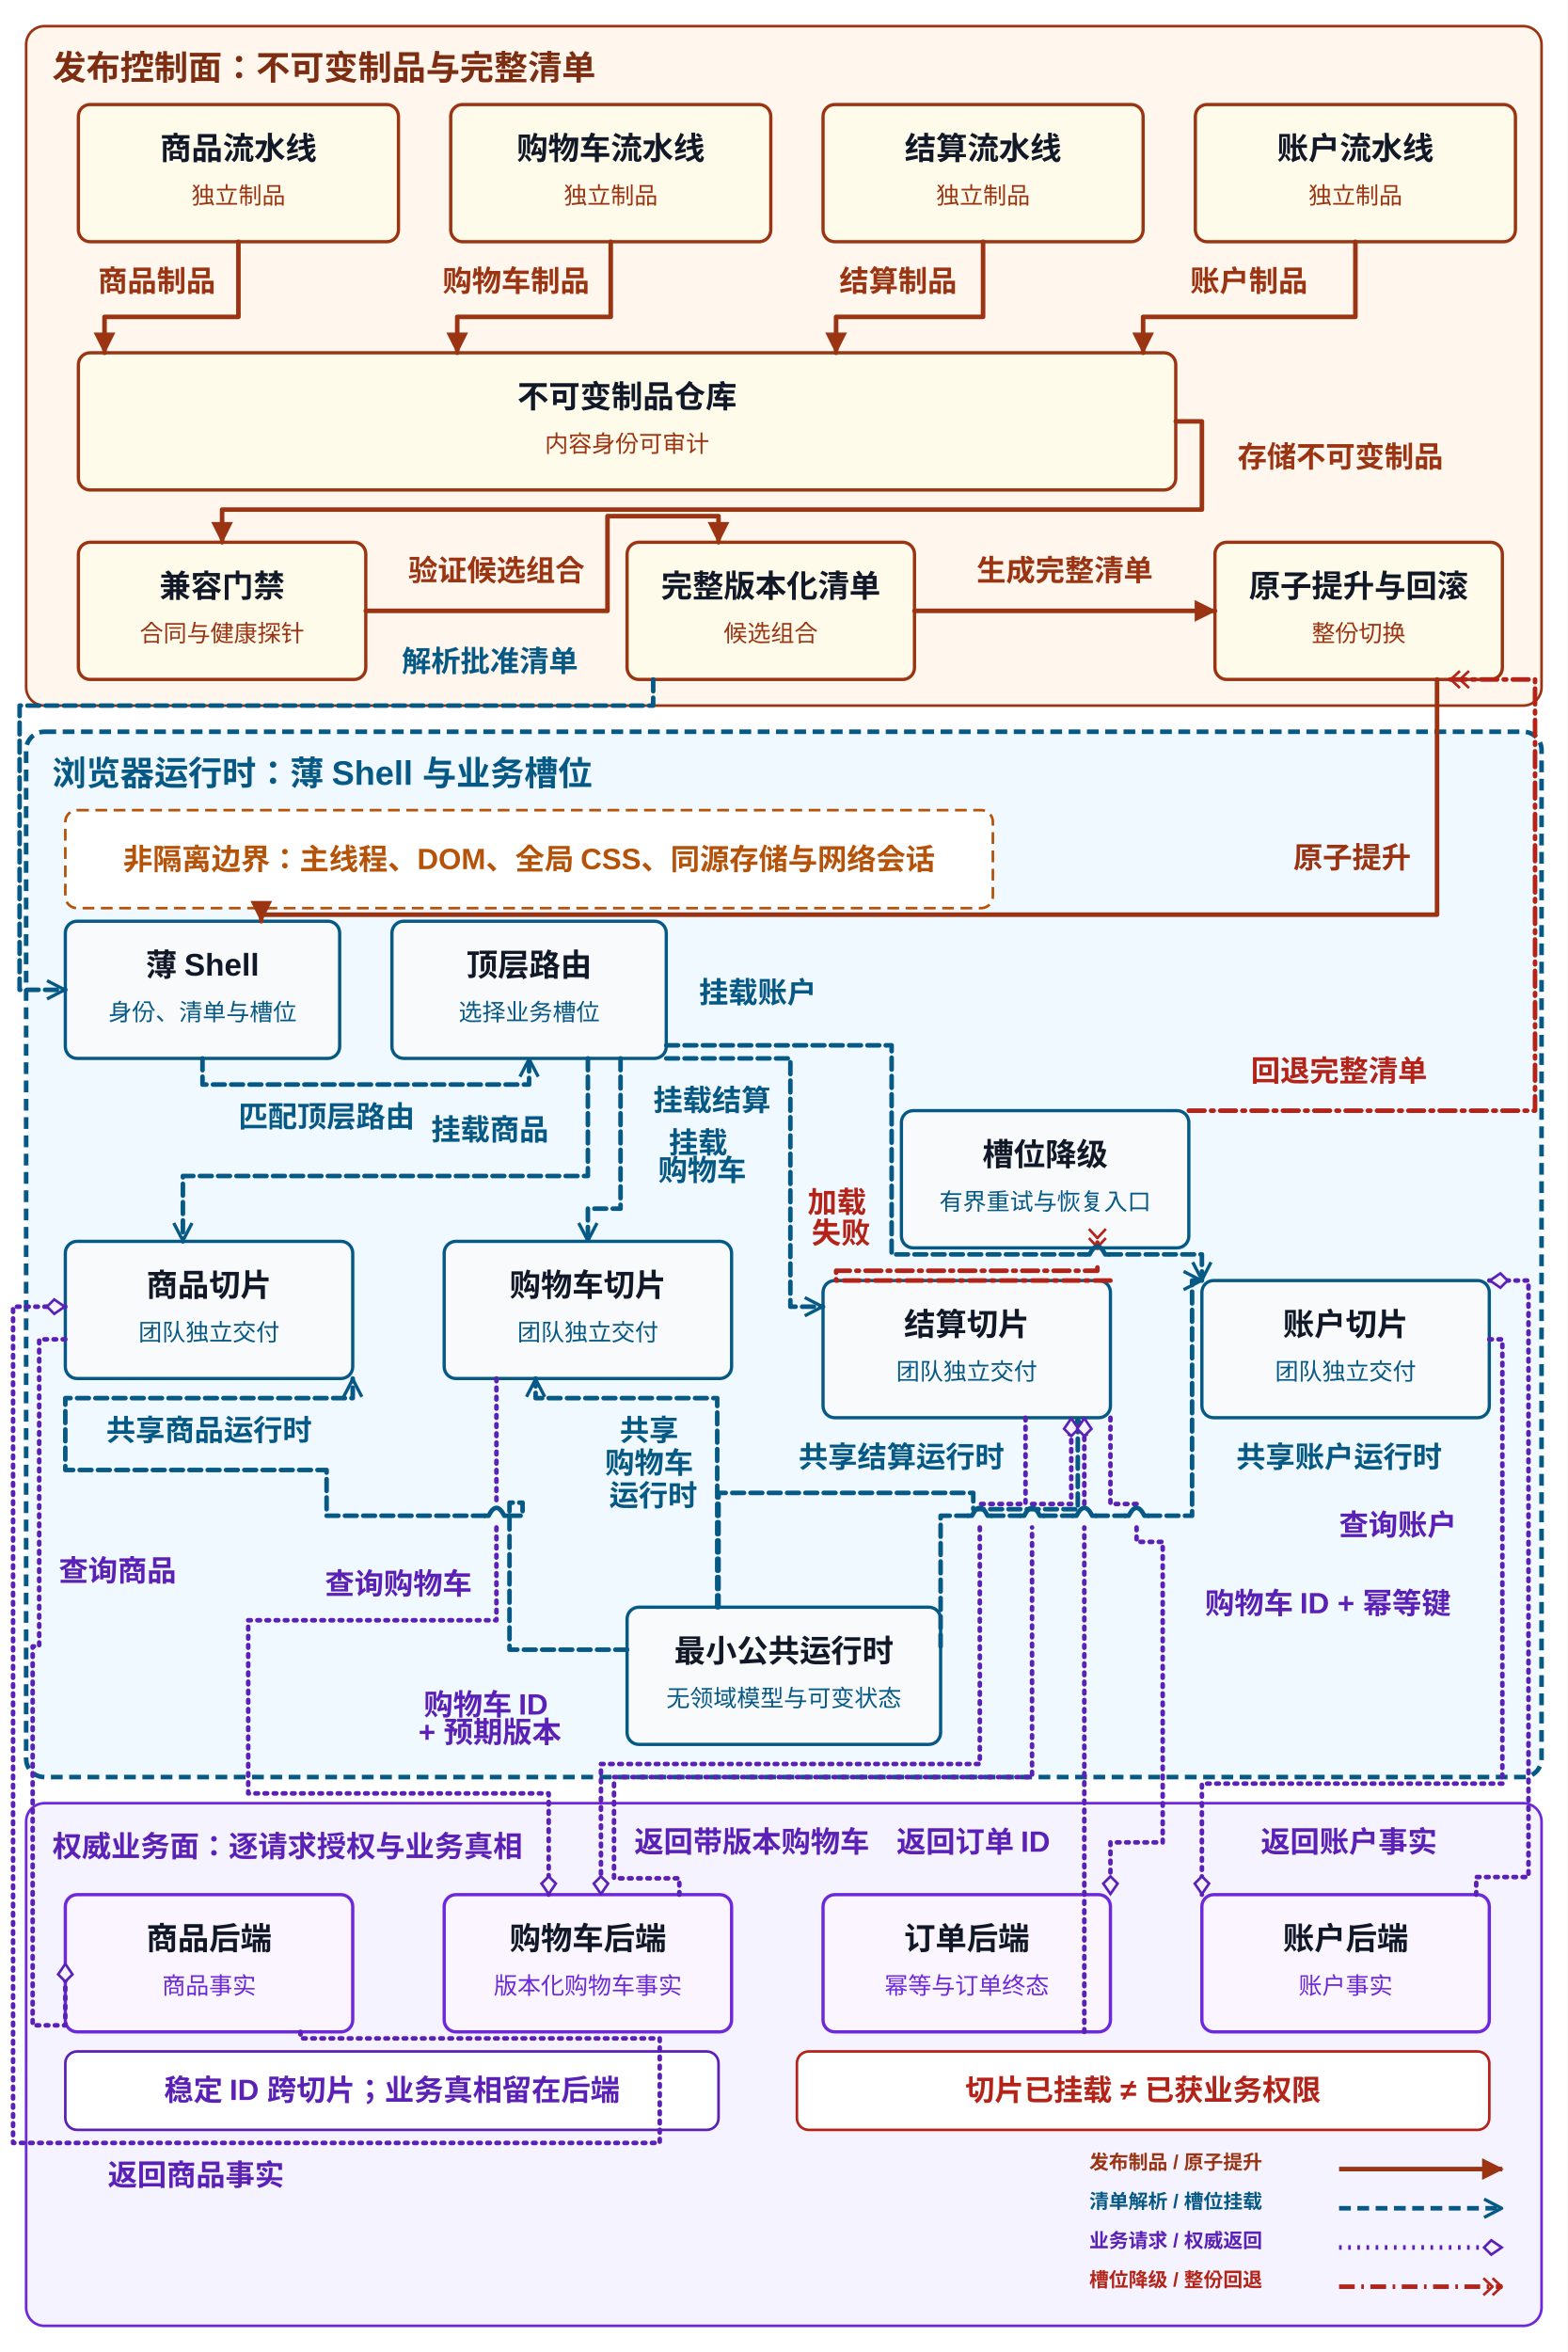
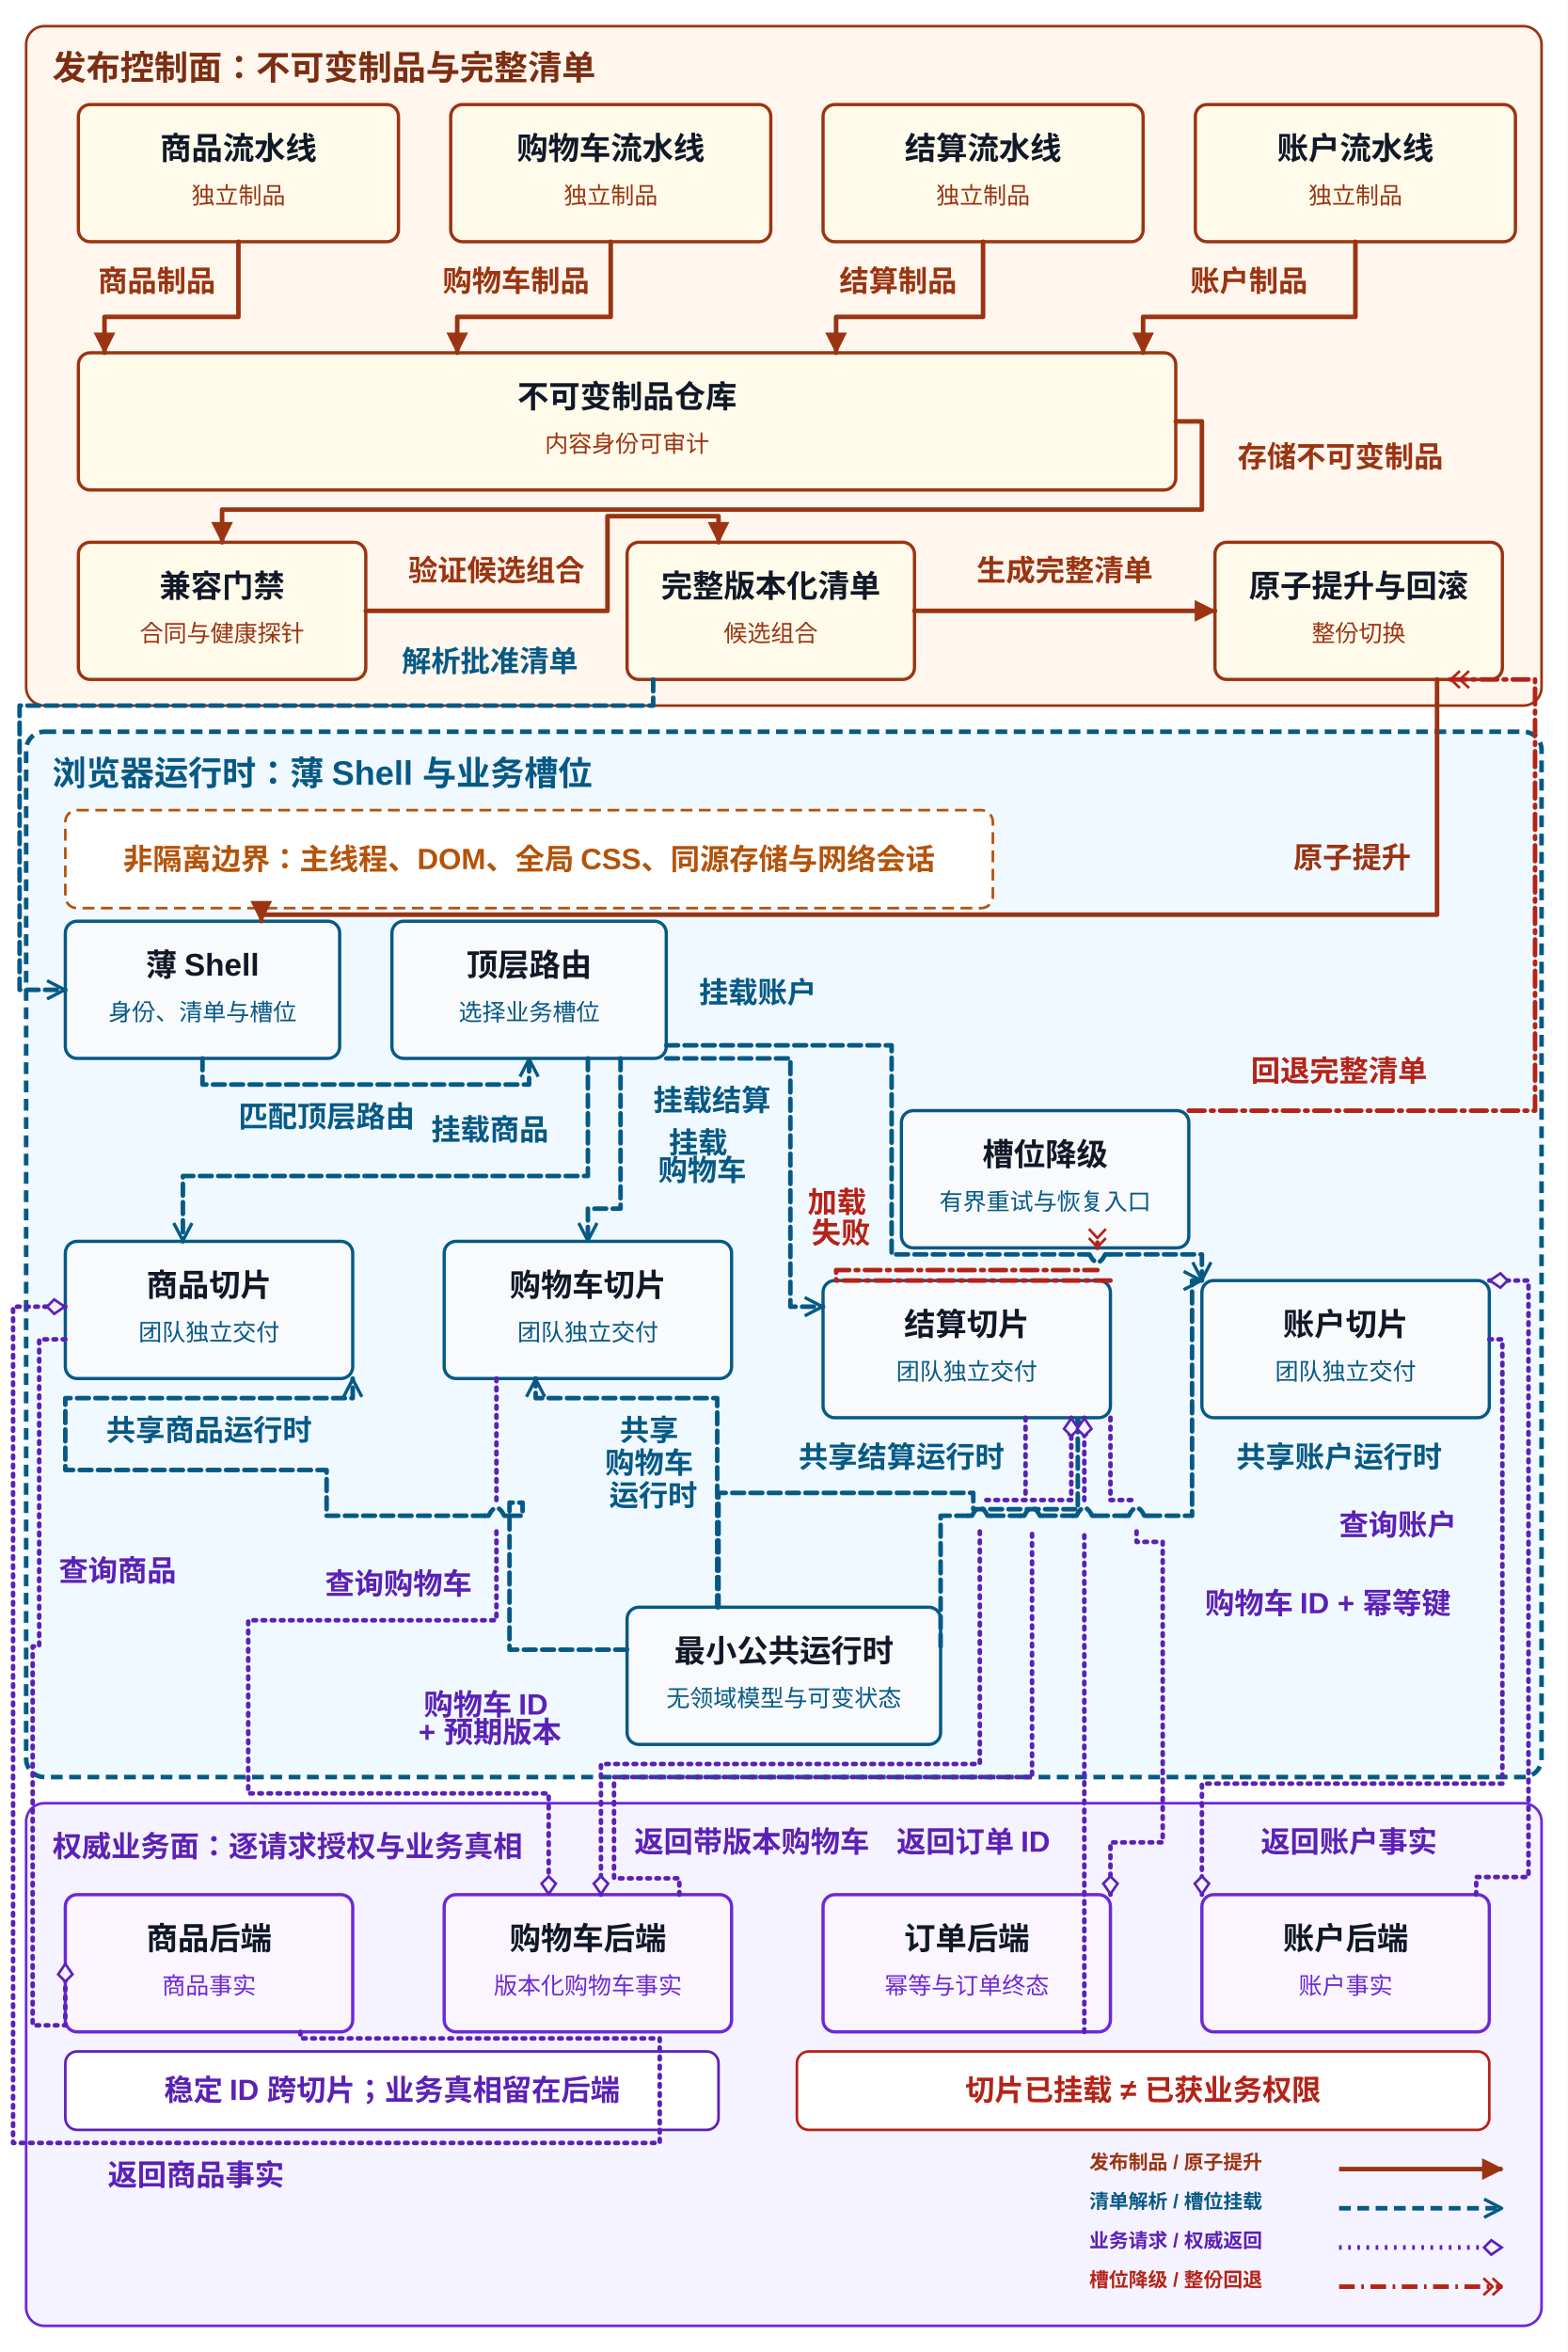
<svg xmlns="http://www.w3.org/2000/svg" width="100%" viewBox="0 0 2400 3600" role="img" aria-labelledby="sty12-title sty12-desc" data-authoring-to-render-scale="0.3333333333" data-rendered-width-css="800" data-node-padding-horizontal-css="16" data-node-padding-vertical-css="14" data-title-type-baseline-gap-css="22.6667" data-text-bottom-clearance-css="16.7" data-edge-stroke-clearance-css="8" data-edge-marker-clearance-css="16" data-edge-node-clearance-css="12" data-legend-marker-clearance-css="16">
  <defs>
    <marker id="arrow-release" markerUnits="userSpaceOnUse" markerWidth="36" markerHeight="36" refX="32" refY="18" orient="auto" viewBox="0 0 36 36">
      <path d="M 2 3 L 32 18 L 2 33 Z" fill="#9A3412" stroke="#9A3412" stroke-width="2" />
    </marker>
    <marker id="arrow-resolve" markerUnits="userSpaceOnUse" markerWidth="36" markerHeight="36" refX="32" refY="18" orient="auto" viewBox="0 0 36 36">
      <path d="M 4 4 L 31 18 L 4 32" fill="none" stroke="#075985" stroke-width="5" stroke-linejoin="round" />
    </marker>
    <marker id="arrow-business" markerUnits="userSpaceOnUse" markerWidth="36" markerHeight="36" refX="32" refY="18" orient="auto" viewBox="0 0 36 36">
      <path d="M 4 18 L 15 7 L 31 18 L 15 29 Z" fill="#F5F3FF" stroke="#5B21B6" stroke-width="4" />
    </marker>
    <marker id="arrow-recovery" markerUnits="userSpaceOnUse" markerWidth="36" markerHeight="36" refX="32" refY="18" orient="auto" viewBox="0 0 36 36">
      <path d="M 3 5 L 17 18 L 3 31 M 17 5 L 31 18 L 17 31" fill="none" stroke="#B42318" stroke-width="4" stroke-linejoin="round" />
    </marker>
  </defs>
  <rect data-canvas-role="background" x="0" y="0" width="2400" height="3600" fill="#FFFFFF" />
  <g data-region-id="release-control-plane" data-region-bounds="40 40 2320 1040">
    <rect x="40" y="40" width="2320" height="1040" rx="28" ry="28" fill="#FFF7ED" stroke="#9A3412" stroke-width="4" />
    <text data-region-label-for="release-control-plane" x="80" y="122" font-family="Arial, sans-serif" font-size="52" font-weight="700" fill="#7C2D12">发布控制面：不可变制品与完整清单</text>
    <g data-node-id="catalog-pipeline" data-node-bounds="120 160 490 210">
      <rect data-node-shape-for="catalog-pipeline" x="120" y="160" width="490" height="210" rx="18" ry="18" fill="#FFFBEB" stroke="#9A3412" stroke-width="5" />
      <text data-text-role="title" data-node-title-for="catalog-pipeline" x="365" y="244" text-anchor="middle" font-family="Arial, sans-serif" font-size="48" font-weight="700" fill="#111827">商品流水线</text>
      <text data-text-role="type" data-node-type-for="catalog-pipeline" x="365" y="312" text-anchor="middle" font-family="Arial, sans-serif" font-size="36" fill="#9A3412">独立制品</text>
    </g>
    <g data-node-id="cart-pipeline" data-node-bounds="690 160 490 210">
      <rect data-node-shape-for="cart-pipeline" x="690" y="160" width="490" height="210" rx="18" ry="18" fill="#FFFBEB" stroke="#9A3412" stroke-width="5" />
      <text data-text-role="title" data-node-title-for="cart-pipeline" x="935" y="244" text-anchor="middle" font-family="Arial, sans-serif" font-size="48" font-weight="700" fill="#111827">购物车流水线</text>
      <text data-text-role="type" data-node-type-for="cart-pipeline" x="935" y="312" text-anchor="middle" font-family="Arial, sans-serif" font-size="36" fill="#9A3412">独立制品</text>
    </g>
    <g data-node-id="checkout-pipeline" data-node-bounds="1260 160 490 210">
      <rect data-node-shape-for="checkout-pipeline" x="1260" y="160" width="490" height="210" rx="18" ry="18" fill="#FFFBEB" stroke="#9A3412" stroke-width="5" />
      <text data-text-role="title" data-node-title-for="checkout-pipeline" x="1505" y="244" text-anchor="middle" font-family="Arial, sans-serif" font-size="48" font-weight="700" fill="#111827">结算流水线</text>
      <text data-text-role="type" data-node-type-for="checkout-pipeline" x="1505" y="312" text-anchor="middle" font-family="Arial, sans-serif" font-size="36" fill="#9A3412">独立制品</text>
    </g>
    <g data-node-id="account-pipeline" data-node-bounds="1830 160 490 210">
      <rect data-node-shape-for="account-pipeline" x="1830" y="160" width="490" height="210" rx="18" ry="18" fill="#FFFBEB" stroke="#9A3412" stroke-width="5" />
      <text data-text-role="title" data-node-title-for="account-pipeline" x="2075" y="244" text-anchor="middle" font-family="Arial, sans-serif" font-size="48" font-weight="700" fill="#111827">账户流水线</text>
      <text data-text-role="type" data-node-type-for="account-pipeline" x="2075" y="312" text-anchor="middle" font-family="Arial, sans-serif" font-size="36" fill="#9A3412">独立制品</text>
    </g>
    <g data-node-id="immutable-artifacts" data-node-bounds="120 540 1680 210">
      <rect data-node-shape-for="immutable-artifacts" x="120" y="540" width="1680" height="210" rx="18" ry="18" fill="#FFFBEB" stroke="#9A3412" stroke-width="5" />
      <text data-text-role="title" data-node-title-for="immutable-artifacts" x="960" y="624" text-anchor="middle" font-family="Arial, sans-serif" font-size="48" font-weight="700" fill="#111827">不可变制品仓库</text>
      <text data-text-role="type" data-node-type-for="immutable-artifacts" x="960" y="692" text-anchor="middle" font-family="Arial, sans-serif" font-size="36" fill="#9A3412">内容身份可审计</text>
    </g>
    <g data-node-id="compatibility-gate" data-node-bounds="120 830 440 210">
      <rect data-node-shape-for="compatibility-gate" x="120" y="830" width="440" height="210" rx="18" ry="18" fill="#FFFBEB" stroke="#9A3412" stroke-width="5" />
      <text data-text-role="title" data-node-title-for="compatibility-gate" x="340" y="914" text-anchor="middle" font-family="Arial, sans-serif" font-size="48" font-weight="700" fill="#111827">兼容门禁</text>
      <text data-text-role="type" data-node-type-for="compatibility-gate" x="340" y="982" text-anchor="middle" font-family="Arial, sans-serif" font-size="36" fill="#9A3412">合同与健康探针</text>
    </g>
    <g data-node-id="versioned-manifest" data-node-bounds="960 830 440 210">
      <rect data-node-shape-for="versioned-manifest" x="960" y="830" width="440" height="210" rx="18" ry="18" fill="#FFFBEB" stroke="#9A3412" stroke-width="5" />
      <text data-text-role="title" data-node-title-for="versioned-manifest" x="1180" y="914" text-anchor="middle" font-family="Arial, sans-serif" font-size="48" font-weight="700" fill="#111827">完整版本化清单</text>
      <text data-text-role="type" data-node-type-for="versioned-manifest" x="1180" y="982" text-anchor="middle" font-family="Arial, sans-serif" font-size="36" fill="#9A3412">候选组合</text>
    </g>
    <g data-node-id="atomic-promotion" data-node-bounds="1860 830 440 210">
      <rect data-node-shape-for="atomic-promotion" x="1860" y="830" width="440" height="210" rx="18" ry="18" fill="#FFFBEB" stroke="#9A3412" stroke-width="5" />
      <text data-text-role="title" data-node-title-for="atomic-promotion" x="2080" y="914" text-anchor="middle" font-family="Arial, sans-serif" font-size="48" font-weight="700" fill="#111827">原子提升与回滚</text>
      <text data-text-role="type" data-node-type-for="atomic-promotion" x="2080" y="982" text-anchor="middle" font-family="Arial, sans-serif" font-size="36" fill="#9A3412">整份切换</text>
    </g>
  </g>
  <g data-region-id="browser-runtime-plane" data-region-bounds="40 1120 2320 1600">
    <rect x="40" y="1120" width="2320" height="1600" rx="28" ry="28" fill="#F0F9FF" stroke="#075985" stroke-width="7" stroke-dasharray="18 10" />
    <text data-region-label-for="browser-runtime-plane" x="80" y="1202" font-family="Arial, sans-serif" font-size="52" font-weight="700" fill="#075985">浏览器运行时：薄 Shell 与业务槽位</text>
    <g data-node-id="shell" data-node-bounds="100 1410 420 210">
      <rect data-node-shape-for="shell" x="100" y="1410" width="420" height="210" rx="18" ry="18" fill="#F8FAFC" stroke="#075985" stroke-width="5" />
      <text data-text-role="title" data-node-title-for="shell" x="310" y="1494" text-anchor="middle" font-family="Arial, sans-serif" font-size="48" font-weight="700" fill="#111827">薄 Shell</text>
      <text data-text-role="type" data-node-type-for="shell" x="310" y="1562" text-anchor="middle" font-family="Arial, sans-serif" font-size="36" fill="#075985">身份、清单与槽位</text>
    </g>
    <g data-node-id="top-router" data-node-bounds="600 1410 420 210">
      <rect data-node-shape-for="top-router" x="600" y="1410" width="420" height="210" rx="18" ry="18" fill="#F8FAFC" stroke="#075985" stroke-width="5" />
      <text data-text-role="title" data-node-title-for="top-router" x="810" y="1494" text-anchor="middle" font-family="Arial, sans-serif" font-size="48" font-weight="700" fill="#111827">顶层路由</text>
      <text data-text-role="type" data-node-type-for="top-router" x="810" y="1562" text-anchor="middle" font-family="Arial, sans-serif" font-size="36" fill="#075985">选择业务槽位</text>
    </g>
    <g data-node-id="catalog-slice" data-node-bounds="100 1900 440 210">
      <rect data-node-shape-for="catalog-slice" x="100" y="1900" width="440" height="210" rx="18" ry="18" fill="#F8FAFC" stroke="#075985" stroke-width="5" />
      <text data-text-role="title" data-node-title-for="catalog-slice" x="320" y="1984" text-anchor="middle" font-family="Arial, sans-serif" font-size="48" font-weight="700" fill="#111827">商品切片</text>
      <text data-text-role="type" data-node-type-for="catalog-slice" x="320" y="2052" text-anchor="middle" font-family="Arial, sans-serif" font-size="36" fill="#075985">团队独立交付</text>
    </g>
    <g data-node-id="cart-slice" data-node-bounds="680 1900 440 210">
      <rect data-node-shape-for="cart-slice" x="680" y="1900" width="440" height="210" rx="18" ry="18" fill="#F8FAFC" stroke="#075985" stroke-width="5" />
      <text data-text-role="title" data-node-title-for="cart-slice" x="900" y="1984" text-anchor="middle" font-family="Arial, sans-serif" font-size="48" font-weight="700" fill="#111827">购物车切片</text>
      <text data-text-role="type" data-node-type-for="cart-slice" x="900" y="2052" text-anchor="middle" font-family="Arial, sans-serif" font-size="36" fill="#075985">团队独立交付</text>
    </g>
    <g data-node-id="checkout-slice" data-node-bounds="1260 1960 440 210">
      <rect data-node-shape-for="checkout-slice" x="1260" y="1960" width="440" height="210" rx="18" ry="18" fill="#F8FAFC" stroke="#075985" stroke-width="5" />
      <text data-text-role="title" data-node-title-for="checkout-slice" x="1480" y="2044" text-anchor="middle" font-family="Arial, sans-serif" font-size="48" font-weight="700" fill="#111827">结算切片</text>
      <text data-text-role="type" data-node-type-for="checkout-slice" x="1480" y="2112" text-anchor="middle" font-family="Arial, sans-serif" font-size="36" fill="#075985">团队独立交付</text>
    </g>
    <g data-node-id="account-slice" data-node-bounds="1840 1960 440 210">
      <rect data-node-shape-for="account-slice" x="1840" y="1960" width="440" height="210" rx="18" ry="18" fill="#F8FAFC" stroke="#075985" stroke-width="5" />
      <text data-text-role="title" data-node-title-for="account-slice" x="2060" y="2044" text-anchor="middle" font-family="Arial, sans-serif" font-size="48" font-weight="700" fill="#111827">账户切片</text>
      <text data-text-role="type" data-node-type-for="account-slice" x="2060" y="2112" text-anchor="middle" font-family="Arial, sans-serif" font-size="36" fill="#075985">团队独立交付</text>
    </g>
    <g data-node-id="shared-runtime" data-node-bounds="960 2460 480 210">
      <rect data-node-shape-for="shared-runtime" x="960" y="2460" width="480" height="210" rx="18" ry="18" fill="#F8FAFC" stroke="#075985" stroke-width="5" />
      <text data-text-role="title" data-node-title-for="shared-runtime" x="1200" y="2544" text-anchor="middle" font-family="Arial, sans-serif" font-size="48" font-weight="700" fill="#111827">最小公共运行时</text>
      <text data-text-role="type" data-node-type-for="shared-runtime" x="1200" y="2612" text-anchor="middle" font-family="Arial, sans-serif" font-size="36" fill="#075985">无领域模型与可变状态</text>
    </g>
    <g data-node-id="slice-fallback" data-node-bounds="1380 1700 440 210">
      <rect data-node-shape-for="slice-fallback" x="1380" y="1700" width="440" height="210" rx="18" ry="18" fill="#F8FAFC" stroke="#075985" stroke-width="5" />
      <text data-text-role="title" data-node-title-for="slice-fallback" x="1600" y="1784" text-anchor="middle" font-family="Arial, sans-serif" font-size="48" font-weight="700" fill="#111827">槽位降级</text>
      <text data-text-role="type" data-node-type-for="slice-fallback" x="1600" y="1852" text-anchor="middle" font-family="Arial, sans-serif" font-size="36" fill="#075985">有界重试与恢复入口</text>
    </g>
    <g data-note-id="isolation-warning">
      <rect x="100" y="1240" width="1420" height="150" rx="18" ry="18" fill="#FFFFFF" stroke="#B45309" stroke-width="4" stroke-dasharray="18 10" />
      <text data-note-text-for="isolation-warning" x="810" y="1331" text-anchor="middle" font-family="Arial, sans-serif" font-size="45" font-weight="700" fill="#B45309">非隔离边界：主线程、DOM、全局 CSS、同源存储与网络会话</text>
    </g>
  </g>
  <g data-region-id="authority-business-plane" data-region-bounds="40 2760 2320 800">
    <rect x="40" y="2760" width="2320" height="800" rx="28" ry="28" fill="#F5F3FF" stroke="#6D28D9" stroke-width="4" />
    <text data-region-label-for="authority-business-plane" x="80" y="2842" font-family="Arial, sans-serif" font-size="45" font-weight="700" fill="#5B21B6">权威业务面：逐请求授权与业务真相</text>
    <g data-node-id="catalog-api" data-node-bounds="100 2900 440 210">
      <rect data-node-shape-for="catalog-api" x="100" y="2900" width="440" height="210" rx="18" ry="18" fill="#FAF5FF" stroke="#6D28D9" stroke-width="5" />
      <text data-text-role="title" data-node-title-for="catalog-api" x="320" y="2984" text-anchor="middle" font-family="Arial, sans-serif" font-size="48" font-weight="700" fill="#111827">商品后端</text>
      <text data-text-role="type" data-node-type-for="catalog-api" x="320" y="3052" text-anchor="middle" font-family="Arial, sans-serif" font-size="36" fill="#6D28D9">商品事实</text>
    </g>
    <g data-node-id="cart-api" data-node-bounds="680 2900 440 210">
      <rect data-node-shape-for="cart-api" x="680" y="2900" width="440" height="210" rx="18" ry="18" fill="#FAF5FF" stroke="#6D28D9" stroke-width="5" />
      <text data-text-role="title" data-node-title-for="cart-api" x="900" y="2984" text-anchor="middle" font-family="Arial, sans-serif" font-size="48" font-weight="700" fill="#111827">购物车后端</text>
      <text data-text-role="type" data-node-type-for="cart-api" x="900" y="3052" text-anchor="middle" font-family="Arial, sans-serif" font-size="36" fill="#6D28D9">版本化购物车事实</text>
    </g>
    <g data-node-id="order-api" data-node-bounds="1260 2900 440 210">
      <rect data-node-shape-for="order-api" x="1260" y="2900" width="440" height="210" rx="18" ry="18" fill="#FAF5FF" stroke="#6D28D9" stroke-width="5" />
      <text data-text-role="title" data-node-title-for="order-api" x="1480" y="2984" text-anchor="middle" font-family="Arial, sans-serif" font-size="48" font-weight="700" fill="#111827">订单后端</text>
      <text data-text-role="type" data-node-type-for="order-api" x="1480" y="3052" text-anchor="middle" font-family="Arial, sans-serif" font-size="36" fill="#6D28D9">幂等与订单终态</text>
    </g>
    <g data-node-id="account-api" data-node-bounds="1840 2900 440 210">
      <rect data-node-shape-for="account-api" x="1840" y="2900" width="440" height="210" rx="18" ry="18" fill="#FAF5FF" stroke="#6D28D9" stroke-width="5" />
      <text data-text-role="title" data-node-title-for="account-api" x="2060" y="2984" text-anchor="middle" font-family="Arial, sans-serif" font-size="48" font-weight="700" fill="#111827">账户后端</text>
      <text data-text-role="type" data-node-type-for="account-api" x="2060" y="3052" text-anchor="middle" font-family="Arial, sans-serif" font-size="36" fill="#6D28D9">账户事实</text>
    </g>
    <g data-note-id="authority-note">
      <rect x="100" y="3140" width="1000" height="120" rx="18" ry="18" fill="#FFFFFF" stroke="#5B21B6" stroke-width="4" />
      <text data-note-text-for="authority-note" x="600" y="3215" text-anchor="middle" font-family="Arial, sans-serif" font-size="45" font-weight="700" fill="#5B21B6">稳定 ID 跨切片；业务真相留在后端</text>
    </g>
    <g data-note-id="auth-warning">
      <rect x="1220" y="3140" width="1060" height="120" rx="18" ry="18" fill="#FFFFFF" stroke="#B42318" stroke-width="4" />
      <text data-note-text-for="auth-warning" x="1750" y="3215" text-anchor="middle" font-family="Arial, sans-serif" font-size="45" font-weight="700" fill="#B42318">切片已挂载 ≠ 已获业务权限</text>
    </g>
  </g>
  <g data-edge-layer="semantic-routes" fill="none" stroke-linecap="round" stroke-linejoin="round">
    <path data-edge-id="catalog-release" data-source="catalog-pipeline" data-target="immutable-artifacts" data-edge-role="release" data-line-pattern="release" d="M 365 370 L 365 485 L 160 485 L 160 540" stroke="#9A3412" stroke-width="7" marker-end="url(#arrow-release)" />
    <path data-edge-id="cart-release" data-source="cart-pipeline" data-target="immutable-artifacts" data-edge-role="release" data-line-pattern="release" d="M 935 370 L 935 485 L 700 485 L 700 540" stroke="#9A3412" stroke-width="7" marker-end="url(#arrow-release)" />
    <path data-edge-id="checkout-release" data-source="checkout-pipeline" data-target="immutable-artifacts" data-edge-role="release" data-line-pattern="release" d="M 1505 370 L 1505 485 L 1280 485 L 1280 540" stroke="#9A3412" stroke-width="7" marker-end="url(#arrow-release)" />
    <path data-edge-id="account-release" data-source="account-pipeline" data-target="immutable-artifacts" data-edge-role="release" data-line-pattern="release" d="M 2075 370 L 2075 485 L 1750 485 L 1750 540" stroke="#9A3412" stroke-width="7" marker-end="url(#arrow-release)" />
    <path data-edge-id="store-artifacts" data-source="immutable-artifacts" data-target="compatibility-gate" data-edge-role="release" data-line-pattern="release" d="M 1800 645 L 1840 645 L 1840 780 L 340 780 L 340 830" stroke="#9A3412" stroke-width="7" marker-end="url(#arrow-release)" />
    <path data-edge-id="validate-candidate" data-source="compatibility-gate" data-target="versioned-manifest" data-edge-role="release" data-line-pattern="release" d="M 560 935 L 930 935 L 930 790 L 1100 790 L 1100 830" stroke="#9A3412" stroke-width="7" marker-end="url(#arrow-release)" />
    <path data-edge-id="publish-manifest" data-source="versioned-manifest" data-target="atomic-promotion" data-edge-role="release" data-line-pattern="release" d="M 1400 935 L 1630 935 L 1860 935" stroke="#9A3412" stroke-width="7" marker-end="url(#arrow-release)" />
    <path data-edge-id="promote-manifest" data-source="atomic-promotion" data-target="shell" data-edge-role="release" data-line-pattern="release" d="M 2200 1040 L 2200 1400 L 400 1400 L 400 1410" stroke="#9A3412" stroke-width="7" marker-end="url(#arrow-release)" />
    <path data-edge-id="resolve-manifest" data-source="versioned-manifest" data-target="shell" data-edge-role="resolve" data-line-pattern="resolve" d="M 1000 1040 L 1000 1080 L 30 1080 L 30 1515 L 100 1515" stroke="#075985" stroke-width="7" stroke-dasharray="18 10" marker-end="url(#arrow-resolve)" />
    <path data-edge-id="route-control" data-source="shell" data-target="top-router" data-edge-role="resolve" data-line-pattern="resolve" d="M 310 1620 L 310 1660 L 810 1660 L 810 1620" stroke="#075985" stroke-width="7" stroke-dasharray="18 10" marker-end="url(#arrow-resolve)" />
    <path data-edge-id="activate-catalog" data-source="top-router" data-target="catalog-slice" data-edge-role="resolve" data-line-pattern="resolve" d="M 900 1620 L 900 1800 L 280 1800 L 280 1900" stroke="#075985" stroke-width="7" stroke-dasharray="18 10" marker-end="url(#arrow-resolve)" />
    <path data-edge-id="activate-cart" data-source="top-router" data-target="cart-slice" data-edge-role="resolve" data-line-pattern="resolve" d="M 950 1620 L 950 1850 L 900 1850 L 900 1900" stroke="#075985" stroke-width="7" stroke-dasharray="18 10" marker-end="url(#arrow-resolve)" />
    <path data-edge-id="activate-checkout" data-source="top-router" data-target="checkout-slice" data-edge-role="resolve" data-line-pattern="resolve" d="M 1020 1620 L 1210 1620 L 1210 2000 L 1260 2000" stroke="#075985" stroke-width="7" stroke-dasharray="18 10" marker-end="url(#arrow-resolve)" />
    <path data-edge-id="activate-account" data-source="top-router" data-target="account-slice" data-edge-role="resolve" data-line-pattern="resolve" d="M 1020 1600 L 1365 1600 L 1365 1920 L 1662 1920" stroke="#075985" stroke-width="7" stroke-dasharray="18 10" />
    <path data-edge-segment-for="activate-account" data-segment-order="2" d="M 1698 1920 L 1840 1920 L 1840 1960" stroke="#075985" stroke-width="7" stroke-dasharray="18 10" marker-end="url(#arrow-resolve)" />
    <path data-edge-id="share-runtime-catalog" data-source="shared-runtime" data-target="catalog-slice" data-edge-role="resolve" data-line-pattern="resolve" d="M 960 2525 L 780 2525 L 780 2300 L 800 2300 L 800 2320 L 778 2320" stroke="#075985" stroke-width="7" stroke-dasharray="18 10" />
    <path data-edge-segment-for="share-runtime-catalog" data-segment-order="2" d="M 742 2320 L 500 2320 L 500 2250 L 100 2250 L 100 2140 L 540 2140 L 540 2110" stroke="#075985" stroke-width="7" stroke-dasharray="18 10" marker-end="url(#arrow-resolve)" />
    <path data-edge-id="share-runtime-cart" data-source="shared-runtime" data-target="cart-slice" data-edge-role="resolve" data-line-pattern="resolve" d="M 1098 2460 L 1098 2140 L 820 2140 L 820 2110" stroke="#075985" stroke-width="7" stroke-dasharray="18 10" marker-end="url(#arrow-resolve)" />
    <path data-edge-id="share-runtime-checkout" data-source="shared-runtime" data-target="checkout-slice" data-edge-role="resolve" data-line-pattern="resolve" d="M 1100 2460 L 1100 2285 L 1490 2285 L 1490 2310 L 1650 2310 L 1650 2170" stroke="#075985" stroke-width="7" stroke-dasharray="18 10" marker-end="url(#arrow-resolve)" />
    <path data-edge-id="share-runtime-account" data-source="shared-runtime" data-target="account-slice" data-edge-role="resolve" data-line-pattern="resolve" d="M 1440 2520 L 1440 2320 L 1482 2320" stroke="#075985" stroke-width="7" stroke-dasharray="18 10" />
    <path data-edge-segment-for="share-runtime-account" data-segment-order="2" d="M 1518 2320 L 1562 2320" stroke="#075985" stroke-width="7" stroke-dasharray="18 10" />
    <path data-edge-segment-for="share-runtime-account" data-segment-order="3" d="M 1598 2320 L 1642 2320" stroke="#075985" stroke-width="7" stroke-dasharray="18 10" />
    <path data-edge-segment-for="share-runtime-account" data-segment-order="4" d="M 1678 2320 L 1722 2320" stroke="#075985" stroke-width="7" stroke-dasharray="18 10" />
    <path data-edge-segment-for="share-runtime-account" data-segment-order="5" d="M 1758 2320 L 1800 2320 L 1825 2320 L 1825 1960 L 1840 1960" stroke="#075985" stroke-width="7" stroke-dasharray="18 10" marker-end="url(#arrow-resolve)" />
-     <path data-edge-id="checkout-read-cart" data-source="checkout-slice" data-target="cart-api" data-edge-role="business" data-line-pattern="business" d="M 1570 2170 L 1570 2302 L 1500 2302" stroke="#5B21B6" stroke-width="7" stroke-dasharray="4 10" />
-     <path data-edge-segment-for="checkout-read-cart" data-segment-order="2" d="M 1500 2338 L 1500 2700 L 920 2700 L 920 2900" stroke="#5B21B6" stroke-width="7" stroke-dasharray="4 10" marker-end="url(#arrow-business)" />
-     <path data-edge-id="checkout-submit-order" data-source="checkout-slice" data-target="order-api" data-edge-role="business" data-line-pattern="business" d="M 1700 2170 L 1700 2302 L 1740 2302" stroke="#5B21B6" stroke-width="7" stroke-dasharray="4 10" />
-     <path data-edge-segment-for="checkout-submit-order" data-segment-order="2" d="M 1740 2338 L 1740 2360 L 1780 2360 L 1780 2820 L 1700 2820 L 1700 2900" stroke="#5B21B6" stroke-width="7" stroke-dasharray="4 10" marker-end="url(#arrow-business)" />
+     <path data-edge-id="checkout-read-cart" data-source="checkout-slice" data-target="cart-api" data-edge-role="business" data-line-pattern="business" d="M 1570 2170 L 1570 2296 L 1500 2296" stroke="#5B21B6" stroke-width="7" stroke-dasharray="4 10" />
+     <path data-edge-segment-for="checkout-read-cart" data-segment-order="2" d="M 1500 2344 L 1500 2700 L 920 2700 L 920 2900" stroke="#5B21B6" stroke-width="7" stroke-dasharray="4 10" marker-end="url(#arrow-business)" />
+     <path data-edge-id="checkout-submit-order" data-source="checkout-slice" data-target="order-api" data-edge-role="business" data-line-pattern="business" d="M 1700 2170 L 1700 2296 L 1740 2296" stroke="#5B21B6" stroke-width="7" stroke-dasharray="4 10" />
+     <path data-edge-segment-for="checkout-submit-order" data-segment-order="2" d="M 1740 2344 L 1740 2360 L 1780 2360 L 1780 2820 L 1700 2820 L 1700 2900" stroke="#5B21B6" stroke-width="7" stroke-dasharray="4 10" marker-end="url(#arrow-business)" />
    <path data-edge-id="catalog-query" data-source="catalog-slice" data-target="catalog-api" data-edge-role="business" data-line-pattern="business" d="M 100 2050 L 60 2050 L 60 2520 L 50 2520 L 50 3100 L 100 3100 L 100 3005" stroke="#5B21B6" stroke-width="7" stroke-dasharray="4 10" marker-end="url(#arrow-business)" />
-     <path data-edge-id="cart-query" data-source="cart-slice" data-target="cart-api" data-edge-role="business" data-line-pattern="business" d="M 760 2110 L 760 2302" stroke="#5B21B6" stroke-width="7" stroke-dasharray="4 10" />
-     <path data-edge-segment-for="cart-query" data-segment-order="2" d="M 760 2338 L 760 2480 L 380 2480 L 380 2745 L 840 2745 L 840 2900" stroke="#5B21B6" stroke-width="7" stroke-dasharray="4 10" marker-end="url(#arrow-business)" />
+     <path data-edge-id="cart-query" data-source="cart-slice" data-target="cart-api" data-edge-role="business" data-line-pattern="business" d="M 760 2110 L 760 2296" stroke="#5B21B6" stroke-width="7" stroke-dasharray="4 10" />
+     <path data-edge-segment-for="cart-query" data-segment-order="2" d="M 760 2344 L 760 2480 L 380 2480 L 380 2745 L 840 2745 L 840 2900" stroke="#5B21B6" stroke-width="7" stroke-dasharray="4 10" marker-end="url(#arrow-business)" />
    <path data-edge-id="account-query" data-source="account-slice" data-target="account-api" data-edge-role="business" data-line-pattern="business" d="M 2280 2050 L 2300 2050 L 2300 2730 L 1840 2730 L 1840 2900" stroke="#5B21B6" stroke-width="7" stroke-dasharray="4 10" marker-end="url(#arrow-business)" />
-     <path data-edge-id="load-failure" data-source="checkout-slice" data-target="slice-fallback" data-edge-role="recovery" data-line-pattern="recovery" d="M 1700 1960 L 1280 1960 L 1280 1945 L 1680 1945 L 1680 1938" stroke="#B42318" stroke-width="7" stroke-dasharray="24 10 4 10" />
+     <path data-edge-id="load-failure" data-source="checkout-slice" data-target="slice-fallback" data-edge-role="recovery" data-line-pattern="recovery" d="M 1700 1960 L 1280 1960 L 1280 1944 L 1680 1944" stroke="#B42318" stroke-width="7" stroke-dasharray="24 10 4 10" />
    <path data-edge-segment-for="load-failure" data-segment-order="2" d="M 1680 1902 L 1680 1910" stroke="#B42318" stroke-width="7" stroke-dasharray="24 10 4 10" marker-end="url(#arrow-recovery)" />
    <path data-edge-id="rollback-manifest" data-source="slice-fallback" data-target="atomic-promotion" data-edge-role="recovery" data-line-pattern="recovery" d="M 1820 1700 L 2350 1700 L 2350 1040 L 2220 1040" stroke="#B42318" stroke-width="7" stroke-dasharray="24 10 4 10" marker-end="url(#arrow-recovery)" />
    <path data-edge-id="return-catalog" data-source="catalog-api" data-target="catalog-slice" data-edge-role="business" data-line-pattern="business" d="M 460 3110 L 460 3120 L 1010 3120 L 1010 3280 L 20 3280 L 20 2000 L 100 2000" stroke="#5B21B6" stroke-width="7" stroke-dasharray="4 10" marker-end="url(#arrow-business)" />
-     <path data-edge-id="return-cart-version" data-source="cart-api" data-target="checkout-slice" data-edge-role="business" data-line-pattern="business" d="M 1040 2900 L 1040 2875 L 940 2875 L 940 2720 L 1580 2720 L 1580 2338" stroke="#5B21B6" stroke-width="7" stroke-dasharray="4 10" />
-     <path data-edge-segment-for="return-cart-version" data-segment-order="2" d="M 1580 2302 L 1640 2302 L 1640 2170" stroke="#5B21B6" stroke-width="7" stroke-dasharray="4 10" marker-end="url(#arrow-business)" />
-     <path data-edge-id="return-order-id" data-source="order-api" data-target="checkout-slice" data-edge-role="business" data-line-pattern="business" d="M 1660 3110 L 1660 2338" stroke="#5B21B6" stroke-width="7" stroke-dasharray="4 10" />
-     <path data-edge-segment-for="return-order-id" data-segment-order="2" d="M 1660 2302 L 1660 2170" stroke="#5B21B6" stroke-width="7" stroke-dasharray="4 10" marker-end="url(#arrow-business)" />
+     <path data-edge-id="return-cart-version" data-source="cart-api" data-target="checkout-slice" data-edge-role="business" data-line-pattern="business" d="M 1040 2900 L 1040 2875 L 940 2875 L 940 2720 L 1580 2720 L 1580 2344" stroke="#5B21B6" stroke-width="7" stroke-dasharray="4 10" />
+     <path data-edge-segment-for="return-cart-version" data-segment-order="2" d="M 1580 2296 L 1640 2296 L 1640 2170" stroke="#5B21B6" stroke-width="7" stroke-dasharray="4 10" marker-end="url(#arrow-business)" />
+     <path data-edge-id="return-order-id" data-source="order-api" data-target="checkout-slice" data-edge-role="business" data-line-pattern="business" d="M 1660 3110 L 1660 2344" stroke="#5B21B6" stroke-width="7" stroke-dasharray="4 10" />
+     <path data-edge-segment-for="return-order-id" data-segment-order="2" d="M 1660 2296 L 1660 2170" stroke="#5B21B6" stroke-width="7" stroke-dasharray="4 10" marker-end="url(#arrow-business)" />
    <path data-edge-id="return-account" data-source="account-api" data-target="account-slice" data-edge-role="business" data-line-pattern="business" d="M 2260 2900 L 2260 2873 L 2340 2873 L 2340 1960 L 2280 1960" stroke="#5B21B6" stroke-width="7" stroke-dasharray="4 10" marker-end="url(#arrow-business)" />
  </g>
  <g data-bridge-layer="explicit-crossovers" fill="none" stroke-linecap="round" stroke-linejoin="round">
-     <path id="bridge-share-runtime-catalog-over-cart-query-at-760-2320" data-bridge-for="share-runtime-catalog" data-crosses-edge="cart-query" data-bridge-at="760 2320" data-bridge-size="24" d="M 742 2320 L 748 2320 Q 760 2296 772 2320 L 778 2320" stroke="#075985" stroke-width="7" />
-     <path id="bridge-share-runtime-account-over-checkout-read-cart-at-1500-2320" data-bridge-for="share-runtime-account" data-crosses-edge="checkout-read-cart" data-bridge-at="1500 2320" data-bridge-size="24" d="M 1482 2320 L 1488 2320 Q 1500 2296 1512 2320 L 1518 2320" stroke="#075985" stroke-width="7" />
-     <path id="bridge-share-runtime-account-over-return-cart-version-at-1580-2320" data-bridge-for="share-runtime-account" data-crosses-edge="return-cart-version" data-bridge-at="1580 2320" data-bridge-size="24" d="M 1562 2320 L 1568 2320 Q 1580 2296 1592 2320 L 1598 2320" stroke="#075985" stroke-width="7" />
-     <path id="bridge-share-runtime-account-over-return-order-id-at-1660-2320" data-bridge-for="share-runtime-account" data-crosses-edge="return-order-id" data-bridge-at="1660 2320" data-bridge-size="24" d="M 1642 2320 L 1648 2320 Q 1660 2296 1672 2320 L 1678 2320" stroke="#075985" stroke-width="7" />
-     <path id="bridge-share-runtime-account-over-checkout-submit-order-at-1740-2320" data-bridge-for="share-runtime-account" data-crosses-edge="checkout-submit-order" data-bridge-at="1740 2320" data-bridge-size="24" d="M 1722 2320 L 1728 2320 Q 1740 2296 1752 2320 L 1758 2320" stroke="#075985" stroke-width="7" />
-     <path id="bridge-activate-account-over-load-failure-at-1680-1920" data-bridge-for="activate-account" data-crosses-edge="load-failure" data-bridge-at="1680 1920" data-bridge-size="24" d="M 1662 1920 L 1668 1920 Q 1680 1896 1692 1920 L 1698 1920" stroke="#075985" stroke-width="7" />
+     <path id="bridge-share-runtime-catalog-over-cart-query-at-760-2320" data-bridge-for="share-runtime-catalog" data-crosses-edge="cart-query" data-bridge-at="760 2320" data-bridge-size="24" d="M 742 2320 L 748 2320 Q 760 2296 772 2320 L 778 2320" stroke="#075985" stroke-width="7" stroke-dasharray="18 10" />
+     <path id="bridge-share-runtime-account-over-checkout-read-cart-at-1500-2320" data-bridge-for="share-runtime-account" data-crosses-edge="checkout-read-cart" data-bridge-at="1500 2320" data-bridge-size="24" d="M 1482 2320 L 1488 2320 Q 1500 2296 1512 2320 L 1518 2320" stroke="#075985" stroke-width="7" stroke-dasharray="18 10" />
+     <path id="bridge-share-runtime-account-over-return-cart-version-at-1580-2320" data-bridge-for="share-runtime-account" data-crosses-edge="return-cart-version" data-bridge-at="1580 2320" data-bridge-size="24" d="M 1562 2320 L 1568 2320 Q 1580 2296 1592 2320 L 1598 2320" stroke="#075985" stroke-width="7" stroke-dasharray="18 10" />
+     <path id="bridge-share-runtime-account-over-return-order-id-at-1660-2320" data-bridge-for="share-runtime-account" data-crosses-edge="return-order-id" data-bridge-at="1660 2320" data-bridge-size="24" d="M 1642 2320 L 1648 2320 Q 1660 2296 1672 2320 L 1678 2320" stroke="#075985" stroke-width="7" stroke-dasharray="18 10" />
+     <path id="bridge-share-runtime-account-over-checkout-submit-order-at-1740-2320" data-bridge-for="share-runtime-account" data-crosses-edge="checkout-submit-order" data-bridge-at="1740 2320" data-bridge-size="24" d="M 1722 2320 L 1728 2320 Q 1740 2296 1752 2320 L 1758 2320" stroke="#075985" stroke-width="7" stroke-dasharray="18 10" />
+     <path id="bridge-activate-account-over-load-failure-at-1680-1920" data-bridge-for="activate-account" data-crosses-edge="load-failure" data-bridge-at="1680 1920" data-bridge-size="24" d="M 1662 1920 L 1668 1920 Q 1680 1944 1692 1920 L 1698 1920" stroke="#075985" stroke-width="7" stroke-dasharray="18 10" />
  </g>
  <g data-edge-label-layer="reserved-label-lanes" font-family="Arial, sans-serif" font-size="45" font-weight="700">
    <text data-edge-label-for="catalog-release" x="240" y="446" text-anchor="middle" fill="#9A3412">商品制品</text>
    <text data-edge-label-for="cart-release" x="790" y="446" text-anchor="middle" fill="#9A3412">购物车制品</text>
    <text data-edge-label-for="checkout-release" x="1375" y="446" text-anchor="middle" fill="#9A3412">结算制品</text>
    <text data-edge-label-for="account-release" x="1912" y="446" text-anchor="middle" fill="#9A3412">账户制品</text>
    <text data-edge-label-for="store-artifacts" x="2052" y="715" text-anchor="middle" fill="#9A3412">存储不可变制品</text>
    <text data-edge-label-for="validate-candidate" x="760" y="889" text-anchor="middle" fill="#9A3412">验证候选组合</text>
    <text data-edge-label-for="publish-manifest" x="1630" y="889" text-anchor="middle" fill="#9A3412">生成完整清单</text>
    <text data-edge-label-for="promote-manifest" x="2070" y="1328.5" text-anchor="middle" fill="#9A3412">原子提升</text>
    <text data-edge-label-for="resolve-manifest" x="750" y="1028" text-anchor="middle" fill="#075985">解析批准清单</text>
    <text data-edge-label-for="route-control" x="500" y="1725" text-anchor="middle" fill="#075985">匹配顶层路由</text>
    <text data-edge-label-for="activate-catalog" x="750" y="1745" text-anchor="middle" fill="#075985">挂载商品</text>
    <text data-edge-label-for="activate-cart" x="1075" y="1765" text-anchor="middle" fill="#075985">
      <tspan x="1075" y="1765">挂载</tspan>
      <tspan x="1075" y="1807">购物车</tspan>
    </text>
    <text data-edge-label-for="activate-checkout" x="1090" y="1700" text-anchor="middle" fill="#075985">挂载结算</text>
    <text data-edge-label-for="activate-account" x="1160" y="1535" text-anchor="middle" fill="#075985">挂载账户</text>
    <text data-edge-label-for="share-runtime-catalog" x="320" y="2205" text-anchor="middle" fill="#075985">共享商品运行时</text>
    <text data-edge-label-for="share-runtime-cart" x="1000" y="2205" text-anchor="middle" fill="#075985">
      <tspan x="1000" y="2205">共享</tspan>
      <tspan x="1000" y="2255">购物车</tspan>
      <tspan x="1000" y="2305">运行时</tspan>
    </text>
    <text data-edge-label-for="share-runtime-checkout" x="1380" y="2246" text-anchor="middle" fill="#075985">共享结算运行时</text>
    <text data-edge-label-for="share-runtime-account" x="2050" y="2246" text-anchor="middle" fill="#075985">共享账户运行时</text>
    <text data-edge-label-for="checkout-read-cart" x="750" y="2625" text-anchor="middle" fill="#5B21B6">
      <tspan x="750" y="2625">购物车 ID </tspan>
      <tspan x="750" y="2666.5">+ 预期版本</tspan>
    </text>
    <text data-edge-label-for="checkout-submit-order" x="2033" y="2470" text-anchor="middle" fill="#5B21B6">购物车 ID + 幂等键</text>
    <text data-edge-label-for="catalog-query" x="180" y="2420" text-anchor="middle" fill="#5B21B6">查询商品</text>
    <text data-edge-label-for="cart-query" x="610" y="2440" text-anchor="middle" fill="#5B21B6">查询购物车</text>
    <text data-edge-label-for="account-query" x="2140" y="2350" text-anchor="middle" fill="#5B21B6">查询账户</text>
    <text data-edge-label-for="load-failure" x="1287.5" y="1856" text-anchor="middle" fill="#B42318">
      <tspan x="1287.5" y="1856">加载</tspan>
      <tspan x="1287.5" y="1903">失败</tspan>
    </text>
    <text data-edge-label-for="return-catalog" x="300" y="3345" text-anchor="middle" fill="#5B21B6">返回商品事实</text>
    <text data-edge-label-for="return-cart-version" x="1151" y="2835" text-anchor="middle" fill="#5B21B6">返回带版本购物车</text>
    <text data-edge-label-for="return-order-id" x="1490" y="2835" text-anchor="middle" fill="#5B21B6">返回订单 ID</text>
    <text data-edge-label-for="return-account" x="2065" y="2835" text-anchor="middle" fill="#5B21B6">返回账户事实</text>
    <text data-edge-label-for="rollback-manifest" x="2050" y="1655" text-anchor="middle" fill="#B42318">回退完整清单</text>
  </g>
  <g data-legend-layer="relationship-semantics">
    <text data-legend-caption-for="release" x="1800" y="3320" text-anchor="middle" font-family="Arial, sans-serif" font-size="30" font-weight="700" fill="#9A3412">发布制品 / 原子提升</text>
    <path data-legend-role="release" d="M 2050 3320 L 2175 3320 L 2300 3320" fill="none" stroke="#9A3412" stroke-width="7" marker-end="url(#arrow-release)" />
    <text data-legend-caption-for="resolve" x="1800" y="3380" text-anchor="middle" font-family="Arial, sans-serif" font-size="30" font-weight="700" fill="#075985">清单解析 / 槽位挂载</text>
    <path data-legend-role="resolve" d="M 2050 3380 L 2175 3380 L 2300 3380" fill="none" stroke="#075985" stroke-width="7" stroke-dasharray="18 10" marker-end="url(#arrow-resolve)" />
    <text data-legend-caption-for="business" x="1800" y="3440" text-anchor="middle" font-family="Arial, sans-serif" font-size="30" font-weight="700" fill="#5B21B6">业务请求 / 权威返回</text>
    <path data-legend-role="business" d="M 2050 3440 L 2175 3440 L 2300 3440" fill="none" stroke="#5B21B6" stroke-width="7" stroke-dasharray="4 10" marker-end="url(#arrow-business)" />
    <text data-legend-caption-for="recovery" x="1800" y="3500" text-anchor="middle" font-family="Arial, sans-serif" font-size="30" font-weight="700" fill="#B42318">槽位降级 / 整份回退</text>
    <path data-legend-role="recovery" d="M 2050 3500 L 2175 3500 L 2300 3500" fill="none" stroke="#B42318" stroke-width="7" stroke-dasharray="24 10 4 10" marker-end="url(#arrow-recovery)" />
  </g>
</svg>
